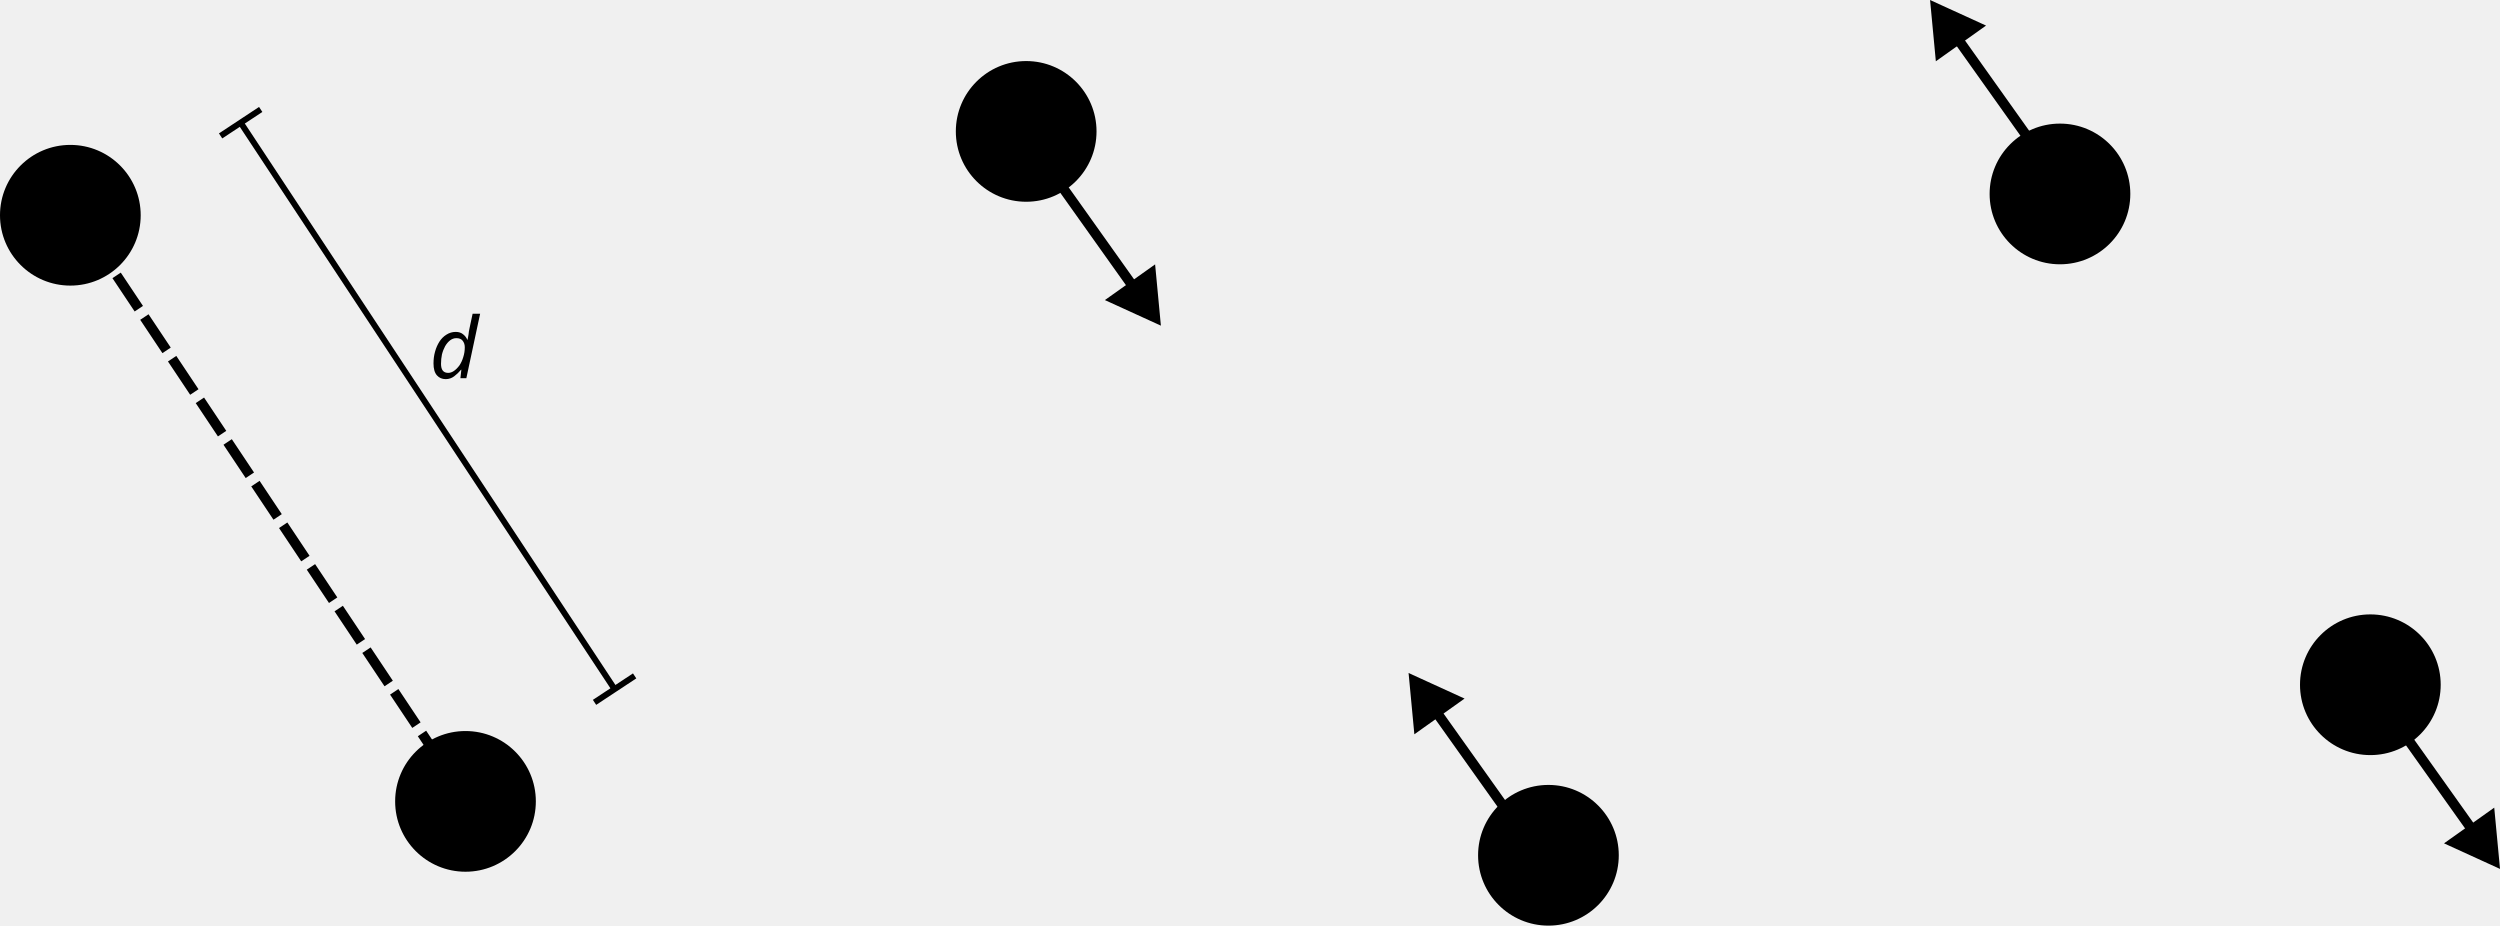
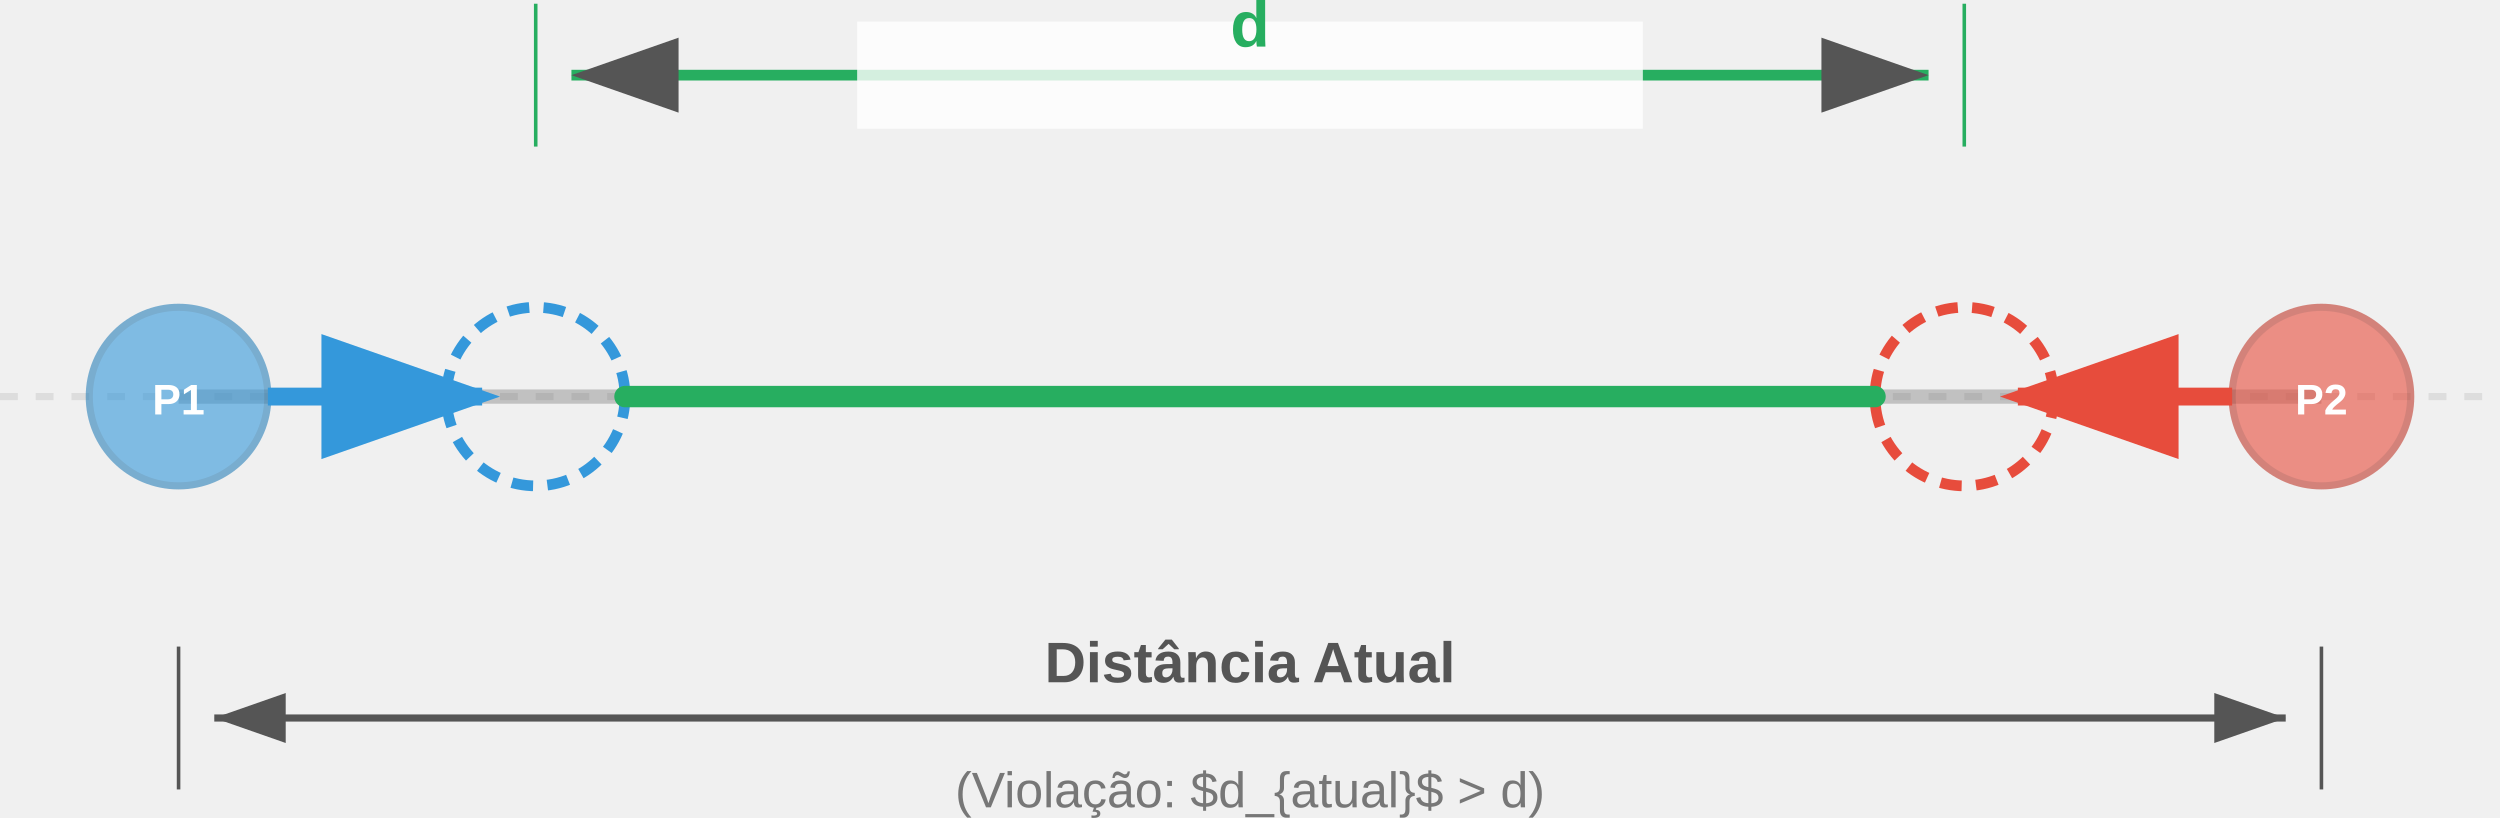
- <svg xmlns="http://www.w3.org/2000/svg" width="124.878mm" height="46.236mm" viewBox="0 0 124.878 46.236" version="1.1" id="svg1">
-   <defs id="defs1">
-     <marker style="overflow:visible" id="Triangle" refX="0" refY="0" orient="auto-start-reverse" markerWidth="1" markerHeight="1" viewBox="0 0 1 1" preserveAspectRatio="xMidYMid">
-       <path transform="scale(0.5)" style="fill:context-stroke;fill-rule:evenodd;stroke:context-stroke;stroke-width:1pt" d="M 5.77,0 -2.88,5 V -5 Z" id="path135" />
+ <svg xmlns="http://www.w3.org/2000/svg" width="700" height="229.01" viewBox="0 0 700 229.01" version="1.1" id="svg20">
+   <defs id="defs4">
+     <marker id="arrowhead-blue" markerWidth="10" markerHeight="7" refX="9" refY="3.5" orient="auto">
+       <polygon points="0,7 0,0 10,3.5 " fill="#3498db" id="polygon1" />
    </marker>
-     <marker style="overflow:visible" id="marker5" refX="0" refY="0" orient="auto" markerWidth="1" markerHeight="1" viewBox="0 0 1 1" preserveAspectRatio="xMidYMid">
-       <path style="fill:none;stroke:context-stroke;stroke-width:1" d="M 0,4 V -4" id="path5" />
+     <marker id="arrowhead-red" markerWidth="10" markerHeight="7" refX="9" refY="3.5" orient="auto">
+       <polygon points="0,7 0,0 10,3.5 " fill="#e74c3c" id="polygon2" />
    </marker>
-     <marker style="overflow:visible" id="Stop" refX="0" refY="0" orient="auto" markerWidth="1" markerHeight="1" viewBox="0 0 1 1" preserveAspectRatio="xMidYMid">
-       <path style="fill:none;stroke:context-stroke;stroke-width:1" d="M 0,4 V -4" id="path23" />
+     <marker id="arrowhead-dim" markerWidth="10" markerHeight="7" refX="0" refY="3.5" orient="auto">
+       <polygon points="10,7 10,0 0,3.5 " fill="#555555" id="polygon3" />
    </marker>
-     <marker style="overflow:visible" id="Triangle-8" refX="0" refY="0" orient="auto-start-reverse" markerWidth="1" markerHeight="1" viewBox="0 0 1 1" preserveAspectRatio="xMidYMid">
-       <path transform="scale(0.5)" style="fill:context-stroke;fill-rule:evenodd;stroke:context-stroke;stroke-width:1pt" d="M 5.77,0 -2.88,5 V -5 Z" id="path135-7" />
-     </marker>
-     <marker style="overflow:visible" id="Triangle-7" refX="0" refY="0" orient="auto-start-reverse" markerWidth="1" markerHeight="1" viewBox="0 0 1 1" preserveAspectRatio="xMidYMid">
-       <path transform="scale(0.5)" style="fill:context-stroke;fill-rule:evenodd;stroke:context-stroke;stroke-width:1pt" d="M 5.77,0 -2.88,5 V -5 Z" id="path135-3" />
-     </marker>
-     <marker style="overflow:visible" id="Triangle-7-1" refX="0" refY="0" orient="auto-start-reverse" markerWidth="1" markerHeight="1" viewBox="0 0 1 1" preserveAspectRatio="xMidYMid">
-       <path transform="scale(0.5)" style="fill:context-stroke;fill-rule:evenodd;stroke:context-stroke;stroke-width:1pt" d="M 5.77,0 -2.88,5 V -5 Z" id="path135-3-9" />
+     <marker id="arrowhead-dim-end" markerWidth="10" markerHeight="7" refX="10" refY="3.5" orient="auto">
+       <polygon points="0,7 0,0 10,3.5 " fill="#555555" id="polygon4" />
    </marker>
  </defs>
-   <g id="layer1" transform="translate(-37.5411,-62.851)">
-     <path style="fill:none;fill-opacity:1;stroke:#000000;stroke-width:0.5;stroke-dasharray:2, 0.5;stroke-dashoffset:0;stroke-opacity:1" d="M 41.979,74.527 60.842,102.822" id="path2" />
-     <circle style="fill:#000000;fill-opacity:1;stroke:none;stroke-width:0.5" id="path1" r="3.514" cy="73.603" cx="41.055" />
-     <circle style="fill:#000000;fill-opacity:1;stroke:none;stroke-width:0.5" id="path1-3" cx="60.793" cy="102.881" r="3.514" />
-     <g id="g6">
-       <path style="fill:none;fill-opacity:1;stroke:#000000;stroke-width:0.3;stroke-linecap:butt;stroke-dasharray:none;stroke-dashoffset:0;stroke-opacity:1;marker-start:url(#Stop);marker-end:url(#marker5)" d="M 49.562,68.979 68.24,97.274" id="path3" />
-       <text xml:space="preserve" style="font-size:4.233px;text-align:start;writing-mode:lr-tb;direction:ltr;text-anchor:start;fill:#000000;fill-opacity:1;stroke:none;stroke-width:0.3;stroke-linecap:butt;stroke-dasharray:none;stroke-dashoffset:0;stroke-opacity:1" x="58.993" y="81.74" id="text5">
-         <tspan id="tspan5" style="font-style:italic;font-variant:normal;font-weight:normal;font-stretch:normal;font-size:4.233px;font-family:sans-serif;-inkscape-font-specification:'sans-serif Italic';fill:#000000;fill-opacity:1;stroke:none;stroke-width:0.3" x="58.993" y="81.74">d</tspan>
-       </text>
-     </g>
-     <path style="fill:none;fill-opacity:1;stroke:#000000;stroke-width:0.5;stroke-linecap:butt;stroke-dasharray:none;stroke-dashoffset:0;stroke-opacity:1;marker-end:url(#Triangle)" d="m 88.582,69.349 5.918,8.322" id="path6" />
-     <path style="fill:none;fill-opacity:1;stroke:#000000;stroke-width:0.5;stroke-linecap:butt;stroke-dasharray:none;stroke-dashoffset:0;stroke-opacity:1;marker-end:url(#Triangle-8)" d="m 114.848,106.237 -5.918,-8.322" id="path6-0" />
-     <circle style="fill:#000000;fill-opacity:1;stroke:none;stroke-width:0.5" id="path1-6" r="3.514" cy="69.415" cx="88.8" />
-     <circle style="fill:#000000;fill-opacity:1;stroke:none;stroke-width:0.5" id="path1-3-2" cx="114.887" cy="105.573" r="3.514" />
-     <circle style="fill:#000000;fill-opacity:1;stroke:none;stroke-width:0.5" id="path1-3-22" cx="155.943" cy="97.055" r="3.514" />
-     <path style="fill:none;fill-opacity:1;stroke:#000000;stroke-width:0.5;stroke-linecap:butt;stroke-dasharray:none;stroke-dashoffset:0;stroke-opacity:1;marker-end:url(#Triangle-7)" d="m 140.897,72.62 -5.918,-8.322" id="path6-2" />
-     <circle style="fill:#000000;fill-opacity:1;stroke:none;stroke-width:0.5" id="path1-9" r="3.514" cy="72.539" cx="140.439" />
-     <path style="fill:none;fill-opacity:1;stroke:#000000;stroke-width:0.5;stroke-linecap:butt;stroke-dasharray:none;stroke-dashoffset:0;stroke-opacity:1;marker-end:url(#Triangle-7-1)" d="m 155.473,96.486 5.918,8.322" id="path6-2-8" />
-   </g>
+   <pattern id="grid" width="50" height="50" patternUnits="userSpaceOnUse">
+     <path d="M 50 0 L 0 0 0 50" fill="none" stroke="#f0f0f0" stroke-width="1" id="path4" />
+   </pattern>
+   <line x1="0" y1="111.043" x2="700" y2="111.043" stroke="#dddddd" stroke-width="2" stroke-dasharray="5, 5" id="line5" />
+   <line x1="50" y1="111.043" x2="650" y2="111.043" stroke="#555555" stroke-width="4" opacity="0.3" id="line6" />
+   <circle cx="50" cy="111.043" r="25" fill="#3498db" opacity="0.6" stroke="#2980b9" stroke-width="2" id="circle6" />
+   <text x="50" y="116.043" text-anchor="middle" alignment-baseline="middle" font-family="Arial" font-weight="bold" fill="#ffffff" id="text6">P1</text>
+   <circle cx="650" cy="111.043" r="25" fill="#e74c3c" opacity="0.6" stroke="#c0392b" stroke-width="2" id="circle7" />
+   <text x="650" y="116.043" text-anchor="middle" alignment-baseline="middle" font-family="Arial" font-weight="bold" fill="#ffffff" id="text8">P2</text>
+   <circle cx="150" cy="111.043" r="25" fill="none" stroke="#3498db" stroke-width="3" stroke-dasharray="6, 4" id="circle9" />
+   <circle cx="550" cy="111.043" r="25" fill="none" stroke="#e74c3c" stroke-width="3" stroke-dasharray="6, 4" id="circle10" />
+   <line x1="175" y1="111.043" x2="525" y2="111.043" stroke="#27ae60" stroke-width="6" stroke-linecap="round" id="line10" />
+   <line x1="75" y1="111.043" x2="135" y2="111.043" stroke="#3498db" stroke-width="5" marker-end="url(#arrowhead-blue)" id="line11" />
+   <line x1="625" y1="111.043" x2="565" y2="111.043" stroke="#e74c3c" stroke-width="5" marker-end="url(#arrowhead-red)" id="line12" />
+   <line x1="50" y1="181.043" x2="50" y2="221.043" stroke="#555555" stroke-width="1" id="line13" />
+   <line x1="650" y1="181.043" x2="650" y2="221.043" stroke="#555555" stroke-width="1" id="line14" />
+   <line x1="60" y1="201.043" x2="640" y2="201.043" stroke="#555555" stroke-width="2" marker-start="url(#arrowhead-dim)" marker-end="url(#arrowhead-dim-end)" id="line15" />
+   <text x="350" y="191.043" text-anchor="middle" font-family="Arial" font-size="16px" fill="#555555" font-weight="bold" id="text15">Distância Atual</text>
+   <text x="350" y="226.043" text-anchor="middle" font-family="Arial" font-size="14px" fill="#777777" id="text16">(Violação: $d_{atual}$ &gt; d)</text>
+   <line x1="150" y1="41.043" x2="150" y2="1.043" stroke="#27ae60" stroke-width="1" id="line16" />
+   <line x1="550" y1="41.043" x2="550" y2="1.043" stroke="#27ae60" stroke-width="1" id="line17" />
+   <line x1="160" y1="21.043" x2="540" y2="21.043" stroke="#27ae60" stroke-width="3" marker-start="url(#arrowhead-dim)" marker-end="url(#arrowhead-dim-end)" id="line18" />
+   <rect x="240" y="6.043" width="220" height="30" fill="#ffffff" opacity="0.8" id="rect18" />
+   <text x="350" y="13.043" text-anchor="middle" font-family="Arial" font-size="18px" fill="#27ae60" font-weight="bold" id="text18">d</text>
</svg>
